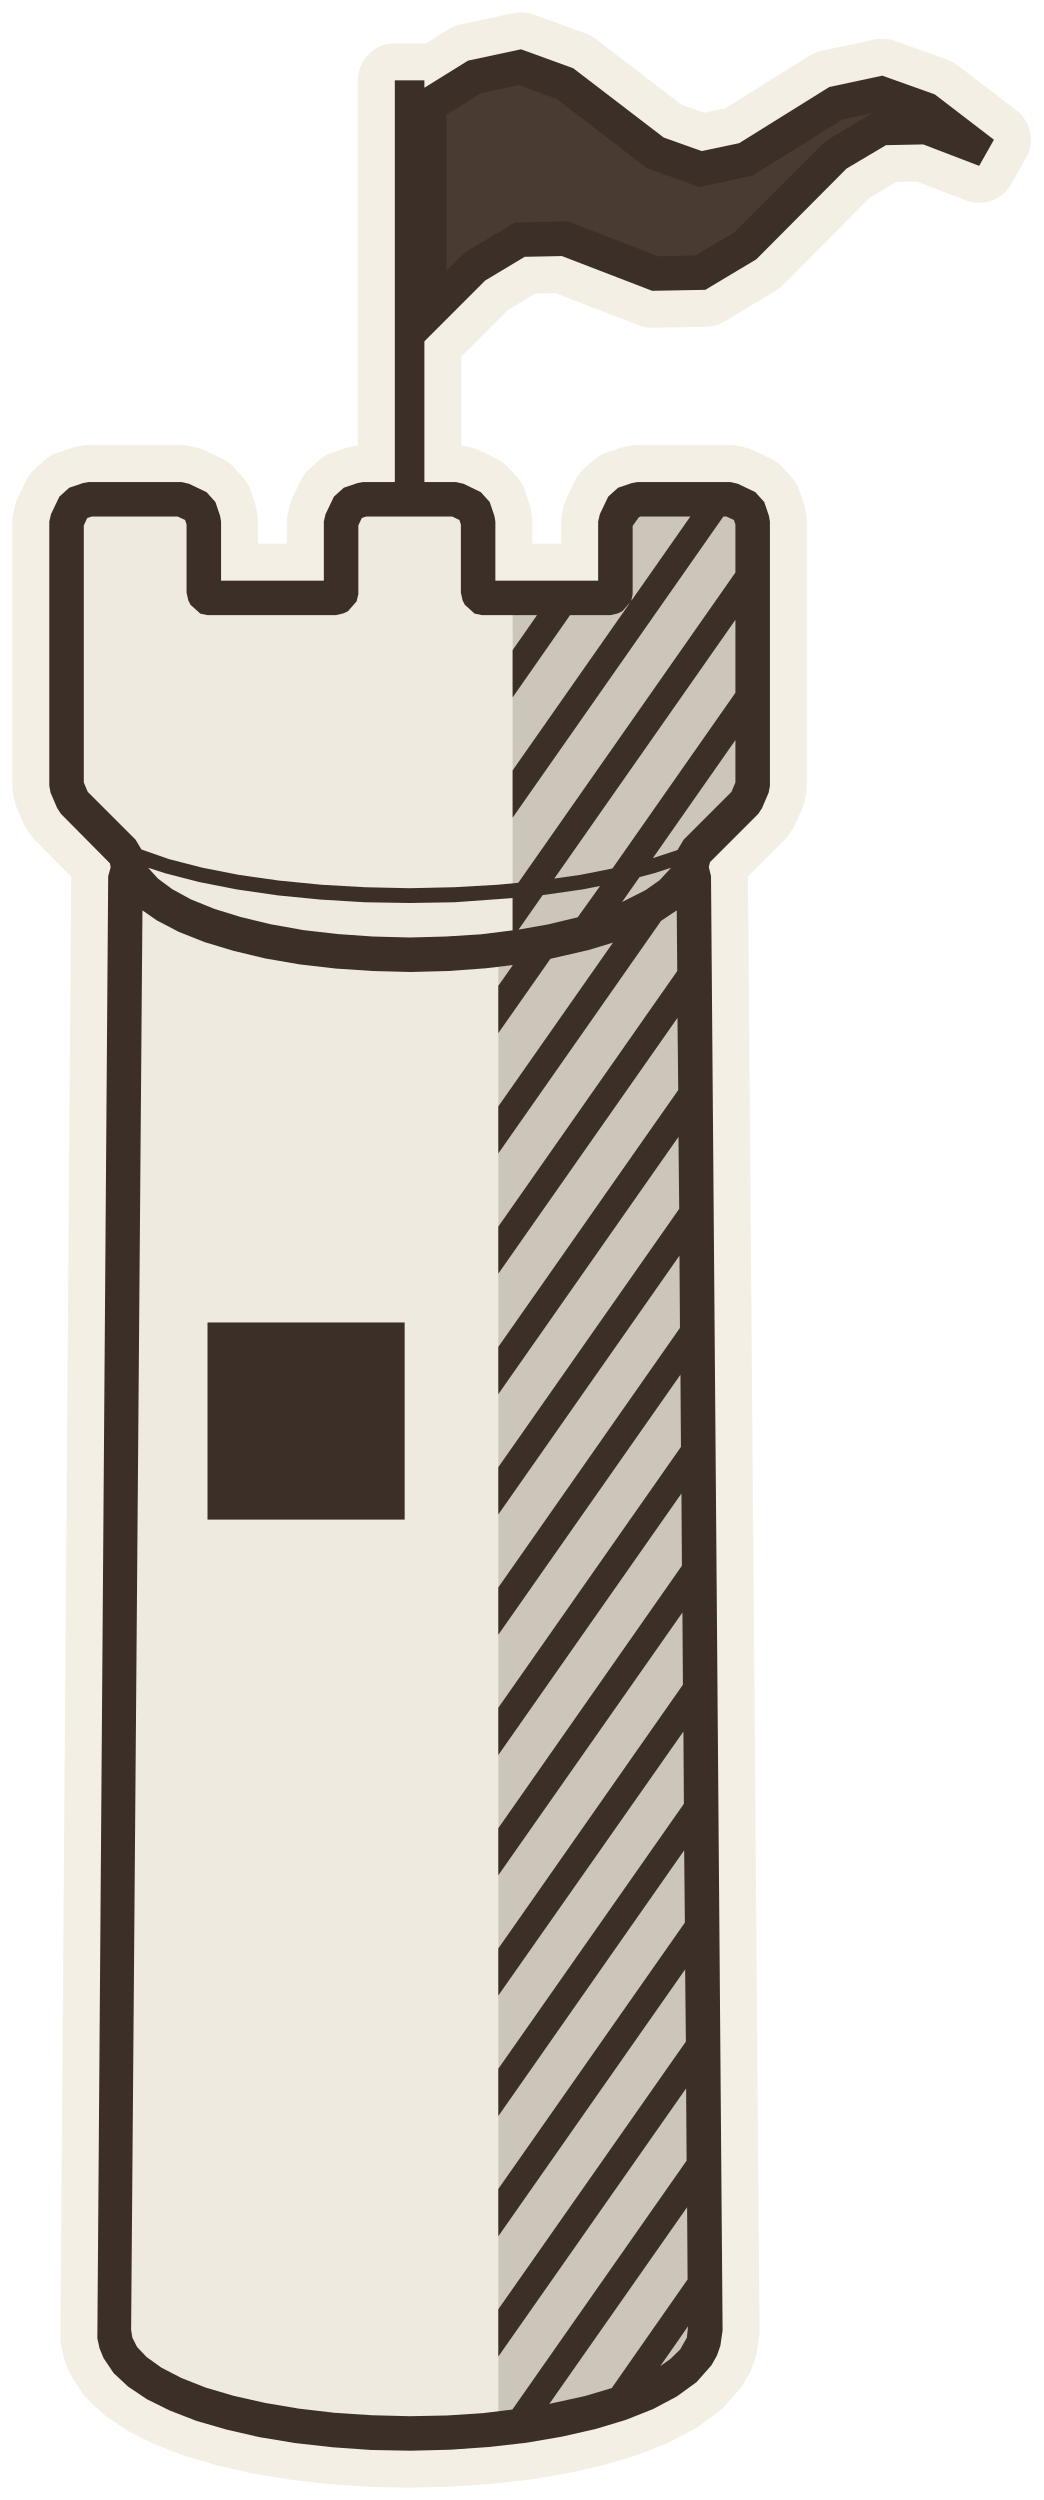
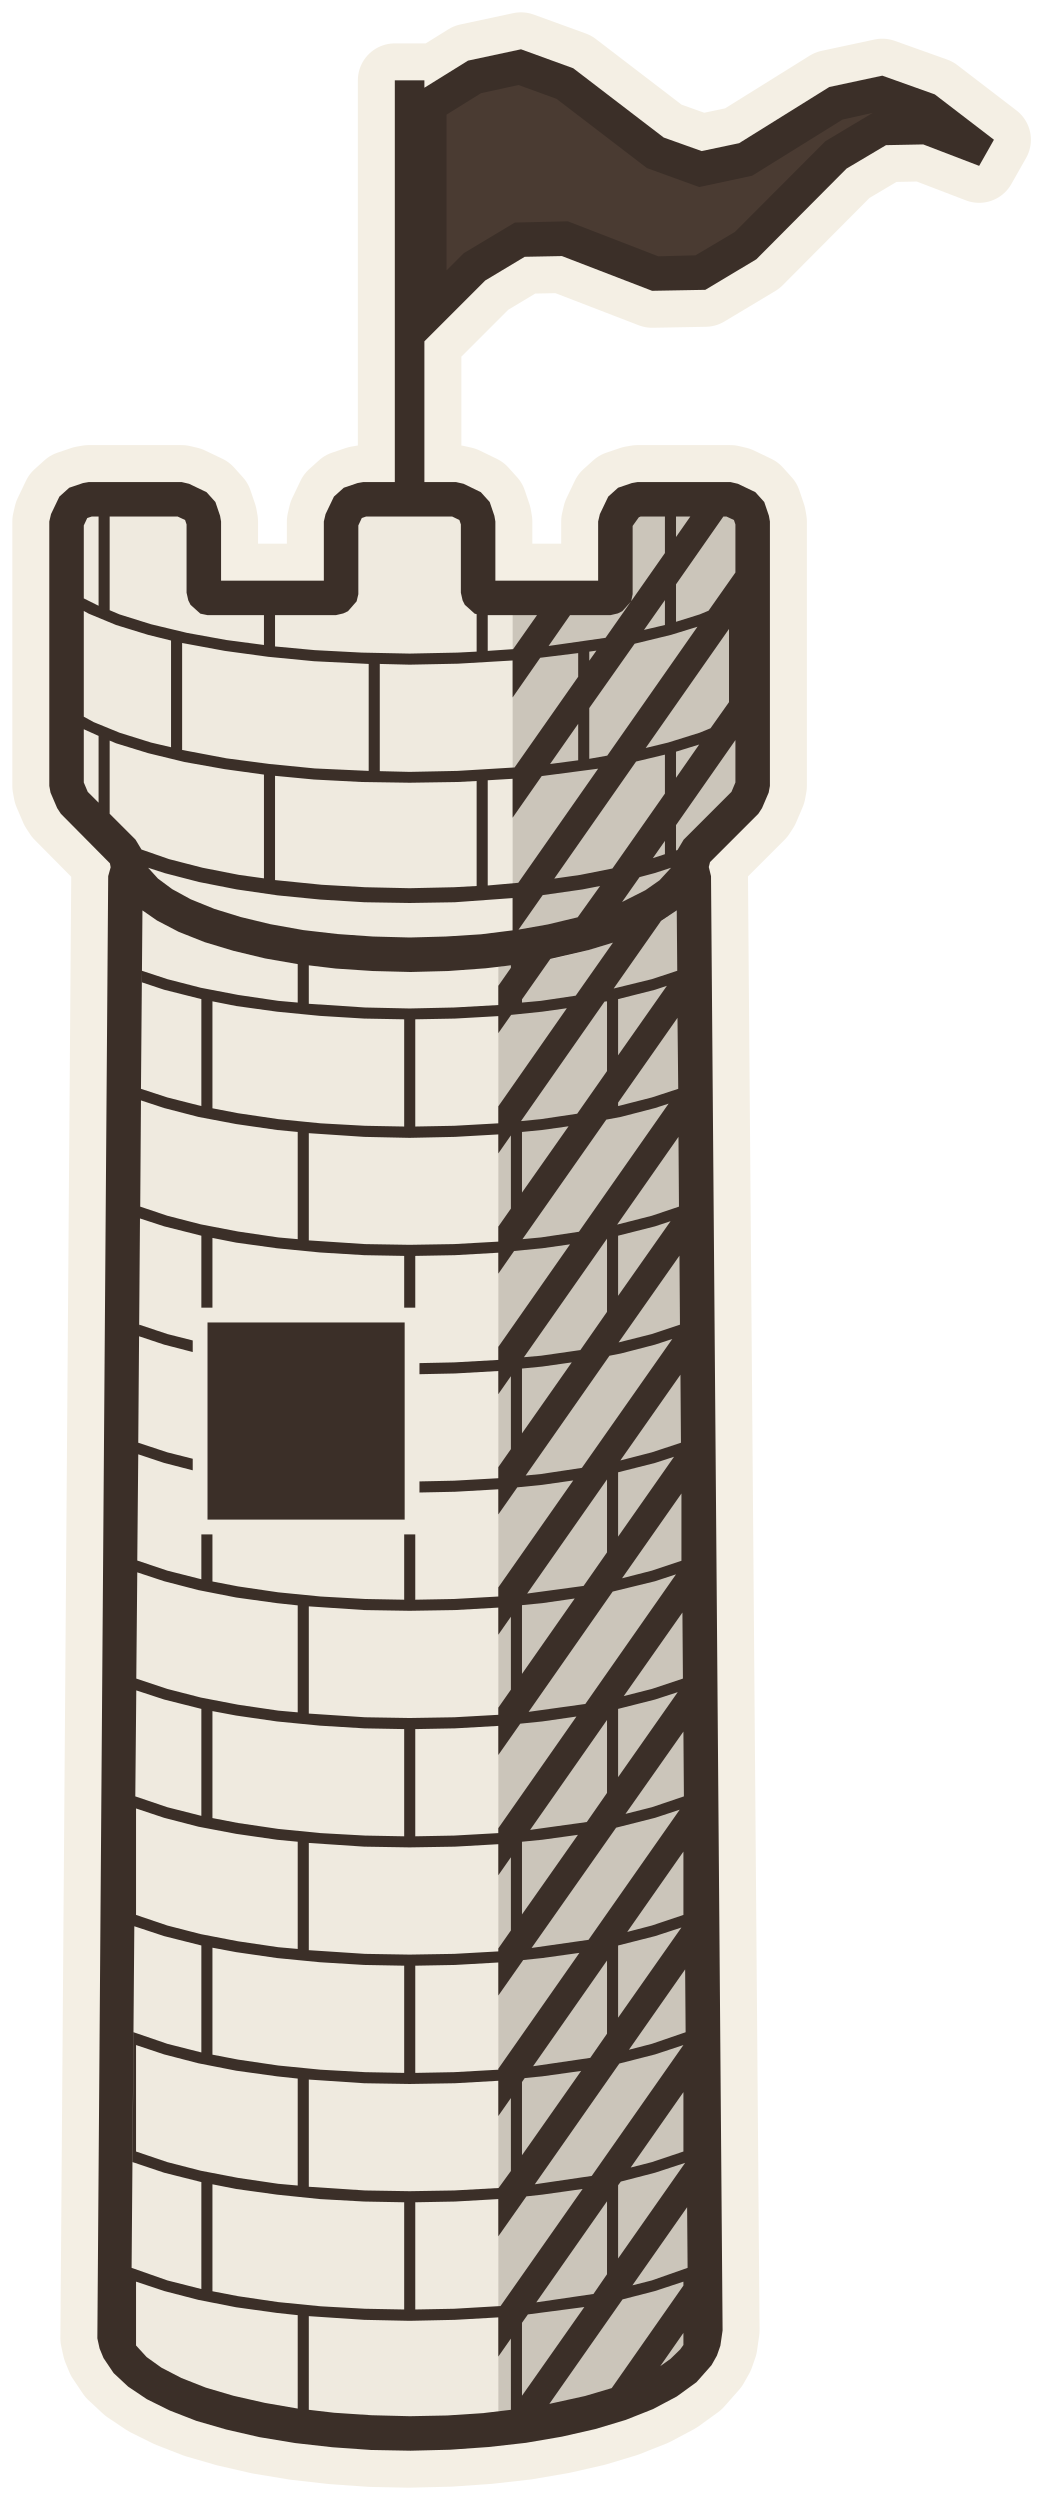
<svg xmlns="http://www.w3.org/2000/svg" viewBox="-16.62 -94.66 42.33 101.44" data-palette="wall:#EFEADF;roof:#D9776B;wood:#C9A97C;earth:#94744F;water:#8FB0B8;flag:#4A3B32;ink:#3B2F28;halo:#F4EFE4">
  <path data-role="sil" fill="#F4EFE4" stroke="#F4EFE4" stroke-width="3" stroke-linejoin="round" d="M-0.04 4.78L1.64 4.74L3.21 4.63L4.72 4.46L6.18 4.21L7.54 3.9L8.77 3.53L9.88 3.09L10.84 2.58L11.64 2L12.25 1.31L12.47 0.92L12.61 0.52L12.7 -0.1L12.23 -59.11L12.14 -59.48L12.19 -59.68L14.15 -61.64L14.3 -61.87L14.57 -62.5L14.62 -62.77L14.62 -73.5L14.58 -73.73L14.39 -74.29L14.03 -74.69L13.32 -75.03L13.02 -75.1L9.25 -75.1L9.02 -75.06L8.46 -74.87L8.06 -74.51L7.72 -73.8L7.65 -73.5L7.65 -71.1L3.48 -71.1L3.48 -73.5L3.44 -73.73L3.25 -74.29L2.89 -74.69L2.19 -75.03L1.88 -75.1L0.6 -75.1L0.6 -80.81L3.07 -83.28L4.67 -84.24L6.18 -84.27L9.84 -82.86L12 -82.9L14.07 -84.14L17.73 -87.82L19.33 -88.77L20.84 -88.8L23.11 -87.93L23.71 -88.99L21.31 -90.83L19.18 -91.59L17.03 -91.13L13.37 -88.85L11.85 -88.53L10.31 -89.08L6.64 -91.89L4.52 -92.66L2.37 -92.2L0.6 -91.1L0.6 -91.4L-0.6 -91.4L-0.6 -75.1L-1.88 -75.1L-2.11 -75.06L-2.67 -74.87L-3.07 -74.51L-3.41 -73.8L-3.48 -73.5L-3.48 -71.1L-7.65 -71.1L-7.65 -73.5L-7.69 -73.73L-7.88 -74.29L-8.24 -74.69L-8.95 -75.03L-9.25 -75.1L-13.02 -75.1L-13.25 -75.06L-13.81 -74.87L-14.21 -74.51L-14.55 -73.8L-14.62 -73.5L-14.62 -62.77L-14.57 -62.5L-14.3 -61.87L-14.15 -61.64L-12.16 -59.63L-12.13 -59.47L-12.23 -59.11L-12.67 0.22L-12.58 0.63L-12.42 1.02L-12.01 1.63L-11.42 2.18L-10.66 2.69L-9.73 3.15L-8.65 3.57L-7.44 3.92L-6.09 4.23L-4.64 4.47L-3.13 4.64L-1.57 4.75Z" />
  <path data-role="wall" fill="#EFEADF" d="M-0.02 -55.92L1.53 -55.96L3 -56.06L4.18 -56.2L4.18 -70.4L2.94 -70.4L2.87 -70.42L2.78 -70.61L2.78 -73.5L2.59 -74.06L1.88 -74.4L-1.88 -74.4L-2.44 -74.21L-2.78 -73.5L-2.78 -70.55L-2.81 -70.49L-2.99 -70.4L-8.2 -70.4L-8.26 -70.42L-8.35 -70.61L-8.35 -73.5L-8.55 -74.06L-9.25 -74.4L-13.02 -74.4L-13.58 -74.21L-13.92 -73.5L-13.92 -62.77L-13.66 -62.14L-11.62 -60.1L-11.49 -59.87L-11.45 -59.61L-11.35 -59.34L-11.05 -58.86L-10.57 -58.39L-9.92 -57.93L-9.1 -57.5L-8.1 -57.1L-6.99 -56.76L-5.74 -56.46L-4.39 -56.23L-2.95 -56.06L-1.49 -55.95ZM-0.02 4.08L1.59 4.04L3.6 3.88L3.6 -55.43L1.5 -55.26L-0.04 -55.22L-1.57 -55.26L-3.08 -55.37L-4.55 -55.55L-5.95 -55.79L-7.26 -56.11L-8.43 -56.48L-9.51 -56.92L-10.43 -57.42L-11.21 -58.01L-11.53 -58.36L-11.98 0.09L-11.93 0.38L-11.82 0.67L-11.51 1.14L-11.02 1.61L-10.34 2.07L-9.48 2.5L-8.45 2.9L-7.29 3.24L-5.98 3.54L-4.56 3.77L-3.09 3.94L-1.55 4.04Z" />
  <path data-role="wall-shade" fill="#cbc5ba" d="M4.18 -56.2L5.79 -56.47L7.05 -56.77L8.17 -57.13L9.19 -57.54L10.02 -57.99L10.7 -58.5L11.18 -59.05L11.35 -59.34L11.45 -59.61L11.49 -59.87L11.62 -60.1L13.66 -62.14L13.92 -62.77L13.92 -73.5L13.73 -74.06L13.02 -74.4L9.25 -74.4L8.69 -74.21L8.35 -73.5L8.35 -70.55L8.33 -70.49L8.15 -70.4L4.18 -70.4ZM3.6 3.88L4.61 3.77L6.03 3.53L7.34 3.23L8.52 2.87L9.56 2.46L10.44 2.01L11.14 1.5L11.51 1.14L11.82 0.67L11.93 0.38L12 -0.09L11.53 -58.36L10.98 -57.82L10.25 -57.31L9.37 -56.85L8.31 -56.43L7.15 -56.08L5.86 -55.77L4.47 -55.53L3.6 -55.43Z" />
  <path data-role="flag" fill="#4A3B32" d="M2.63 -83.84L4.47 -84.93L6.3 -84.97L9.97 -83.56L11.8 -83.6L13.63 -84.69L17.3 -88.37L19.13 -89.47L20.97 -89.51L22.8 -88.8L20.97 -90.21L19.13 -90.87L17.3 -90.47L13.63 -88.19L11.8 -87.8L9.97 -88.46L6.3 -91.27L4.47 -91.93L2.63 -91.54L0.8 -90.4L0.8 -82Z" />
-   <path data-role="ink" fill="#3B2F28" d="M3.07 -83.28L4.67 -84.24L6.18 -84.27L9.84 -82.86L12 -82.9L14.07 -84.14L17.73 -87.82L19.33 -88.77L20.84 -88.8L23.11 -87.93L23.71 -88.99L21.31 -90.83L19.18 -91.59L17.03 -91.13L13.37 -88.85L11.85 -88.53L10.31 -89.08L6.64 -91.89L4.52 -92.66L2.37 -92.2L0.6 -91.1L0.6 -80.81ZM-2.11 -75.06L-2.67 -74.87L-3.07 -74.51L-3.41 -73.8L-3.48 -73.5L-3.48 -71.1L-7.65 -71.1L-7.65 -73.5L-7.69 -73.73L-7.88 -74.29L-8.24 -74.69L-8.95 -75.03L-9.25 -75.1L-13.02 -75.1L-13.25 -75.06L-13.81 -74.87L-14.21 -74.51L-14.55 -73.8L-14.62 -73.5L-14.62 -62.77L-14.57 -62.5L-14.3 -61.87L-14.15 -61.64L-12.16 -59.63L-12.13 -59.47L-12.23 -59.11L-12.67 0.22L-12.58 0.63L-12.42 1.02L-12.01 1.63L-11.42 2.18L-10.66 2.69L-9.73 3.15L-8.65 3.57L-7.44 3.92L-6.09 4.23L-4.64 4.47L-3.13 4.64L-1.57 4.75L0.04 4.78L1.64 4.74L3.21 4.63L4.72 4.46L6.18 4.21L7.54 3.9L8.77 3.53L9.88 3.09L10.84 2.58L11.64 2L12.25 1.31L12.47 0.92L12.61 0.52L12.7 -0.1L12.23 -59.11L12.14 -59.48L12.19 -59.68L14.15 -61.64L14.3 -61.87L14.57 -62.5L14.62 -62.77L14.62 -73.5L14.58 -73.73L14.39 -74.29L14.03 -74.69L13.32 -75.03L13.02 -75.1L9.25 -75.1L9.02 -75.06L8.46 -74.87L8.06 -74.51L7.72 -73.8L7.65 -73.5L7.65 -71.1L3.48 -71.1L3.48 -73.5L3.44 -73.73L3.25 -74.29L2.89 -74.69L2.19 -75.03L1.88 -75.1L0.6 -75.1L0.6 -91.4L-0.6 -91.4L-0.6 -75.1L-1.88 -75.1ZM1.5 -90.01L2.9 -90.88L4.42 -91.21L5.96 -90.65L9.63 -87.84L11.75 -87.07L13.9 -87.53L17.57 -89.81L18.79 -90.08L16.87 -88.93L13.2 -85.25L11.6 -84.3L10.09 -84.26L6.42 -85.68L4.27 -85.63L2.2 -84.39L1.5 -83.69ZM-1.81 -58.66L-3.57 -58.76L-5.3 -58.93L-6.92 -59.16L-8.4 -59.45L-9.76 -59.8L-10.88 -60.19L-11.12 -60.59L-13.06 -62.53L-13.22 -62.91L-13.22 -73.34L-13.08 -73.64L-12.9 -73.7L-9.41 -73.7L-9.11 -73.56L-9.05 -73.38L-9.05 -70.61L-8.98 -70.3L-8.89 -70.12L-8.49 -69.76L-8.2 -69.7L-2.99 -69.7L-2.69 -69.77L-2.5 -69.86L-2.15 -70.26L-2.08 -70.55L-2.08 -73.34L-1.94 -73.64L-1.77 -73.7L1.73 -73.7L2.02 -73.56L2.08 -73.38L2.08 -70.61L2.15 -70.3L2.24 -70.12L2.64 -69.76L2.94 -69.7L5.17 -69.7L4.18 -68.28L4.18 -66.36L6.51 -69.7L8.15 -69.7L8.45 -69.77L8.63 -69.86L8.99 -70.26L9.05 -70.55L9.05 -73.32L9.3 -73.67L9.37 -73.7L11.39 -73.7L4.18 -63.4L4.18 -61.48L12.73 -73.7L12.86 -73.7L13.16 -73.56L13.22 -73.38L13.22 -71.43L4.41 -58.84L3.57 -58.76L1.81 -58.66L0 -58.62ZM13.22 -69.51L13.22 -66.55L8.23 -59.42L6.92 -59.16L5.87 -59.01ZM13.22 -64.63L13.22 -62.91L13.06 -62.53L11.12 -60.59L10.87 -60.17L9.87 -59.84ZM9.33 -59.07L9.93 -59.23L10.61 -59.45L10.14 -58.94L9.57 -58.54L8.62 -58.06ZM0.01 -56.62L-1.49 -56.66L-2.92 -56.76L-4.31 -56.92L-5.65 -57.16L-6.85 -57.45L-7.92 -57.78L-8.88 -58.17L-9.63 -58.58L-10.21 -59.01L-10.61 -59.45L-9.93 -59.23L-8.54 -58.87L-7.01 -58.57L-5.36 -58.33L-3.63 -58.16L-1.83 -58.05L0 -58.02L1.83 -58.05L4.18 -58.22L4.18 -56.91L2.9 -56.75L1.47 -56.66ZM5.4 -58.34L7.01 -58.57L7.73 -58.71L6.82 -57.44L5.61 -57.15L4.42 -56.94ZM0.01 3.38L-1.55 3.34L-3.06 3.24L-4.51 3.07L-5.87 2.84L-7.15 2.55L-8.27 2.22L-9.26 1.83L-10.07 1.41L-10.67 0.98L-11.06 0.57L-11.25 0.19L-11.3 -0.12L-10.84 -57.72L-10.25 -57.31L-9.37 -56.85L-8.31 -56.43L-7.15 -56.08L-5.86 -55.77L-4.47 -55.53L-3 -55.36L-1.5 -55.26L0.04 -55.22L1.57 -55.26L3.08 -55.37L4.19 -55.5L3.6 -54.66L3.6 -52.74L5.71 -55.75L7.26 -56.11L8.25 -56.41L3.6 -49.77L3.6 -47.86L10.2 -57.29L10.84 -57.72L10.86 -55.26L3.6 -44.89L3.6 -42.98L10.87 -53.36L10.9 -50.43L3.6 -40.01L3.6 -38.09L10.91 -48.53L10.94 -45.61L3.6 -35.13L3.6 -33.21L10.95 -43.71L10.97 -40.78L3.6 -30.25L3.6 -28.33L10.99 -38.88L11.01 -35.95L3.6 -25.37L3.6 -23.45L11.03 -34.06L11.05 -31.13L3.6 -20.48L3.6 -18.57L11.07 -29.23L11.09 -26.3L3.6 -15.6L3.6 -13.69L11.11 -24.4L11.13 -21.47L3.6 -10.72L3.6 -8.8L11.14 -19.58L11.17 -16.65L3.6 -5.84L3.6 -3.92L11.18 -14.75L11.21 -11.82L3.6 -0.96L3.6 0.96L11.22 -9.92L11.24 -6.99L4.17 3.11L3.02 3.25L1.53 3.35ZM-0.2 -41L-8.2 -41L-8.2 -33L-0.2 -33ZM5.67 2.88L11.26 -5.1L11.28 -2.17L8.2 2.24L7.12 2.56ZM10.17 1.35L11.3 -0.27L11.25 0.19L10.98 0.67L10.59 1.05Z" />
+   <path data-role="ink" fill="#3B2F28" d="M3.07 -83.28L4.67 -84.24L6.18 -84.27L9.84 -82.86L12 -82.9L14.07 -84.14L17.73 -87.82L19.33 -88.77L20.84 -88.8L23.11 -87.93L23.71 -88.99L21.31 -90.83L19.18 -91.59L17.03 -91.13L13.37 -88.85L11.85 -88.53L10.31 -89.08L6.64 -91.89L4.52 -92.66L2.37 -92.2L0.6 -91.1L0.6 -80.81ZM-2.11 -75.06L-2.67 -74.87L-3.07 -74.51L-3.41 -73.8L-3.48 -73.5L-3.48 -71.1L-7.65 -71.1L-7.65 -73.5L-7.69 -73.73L-7.88 -74.29L-8.24 -74.69L-8.95 -75.03L-9.25 -75.1L-13.02 -75.1L-13.25 -75.06L-13.81 -74.87L-14.21 -74.51L-14.55 -73.8L-14.62 -73.5L-14.62 -62.77L-14.57 -62.5L-14.3 -61.87L-14.15 -61.64L-12.16 -59.63L-12.13 -59.47L-12.23 -59.11L-12.67 0.22L-12.58 0.63L-12.42 1.02L-12.01 1.63L-11.42 2.18L-10.66 2.69L-9.73 3.15L-8.65 3.57L-7.44 3.92L-6.09 4.23L-4.64 4.47L-3.13 4.64L-1.57 4.75L0.04 4.78L1.64 4.74L3.21 4.63L4.72 4.46L6.18 4.21L7.54 3.9L8.77 3.53L9.88 3.09L10.84 2.58L11.64 2L12.25 1.31L12.47 0.92L12.61 0.52L12.7 -0.1L12.23 -59.11L12.14 -59.48L12.19 -59.68L14.15 -61.64L14.3 -61.87L14.57 -62.5L14.62 -62.77L14.62 -73.5L14.58 -73.73L14.39 -74.29L14.03 -74.69L13.32 -75.03L13.02 -75.1L9.25 -75.1L9.02 -75.06L8.46 -74.87L8.06 -74.51L7.72 -73.8L7.65 -73.5L7.65 -71.1L3.48 -71.1L3.48 -73.5L3.44 -73.73L3.25 -74.29L2.89 -74.69L2.19 -75.03L1.88 -75.1L0.6 -75.1L0.6 -91.4L-0.6 -91.4L-0.6 -75.1L-1.88 -75.1ZM1.5 -90.01L2.9 -90.88L4.42 -91.21L5.96 -90.65L9.63 -87.84L11.75 -87.07L13.9 -87.53L17.57 -89.81L18.79 -90.08L16.87 -88.93L13.2 -85.25L11.6 -84.3L10.09 -84.26L6.42 -85.68L4.27 -85.63L2.2 -84.39L1.5 -83.69ZM-7.43 -68.69L-9.03 -68.98L-10.49 -69.33L-11.77 -69.73L-12.17 -69.9L-12.17 -73.7L-9.41 -73.7L-9.11 -73.56L-9.05 -73.38L-9.05 -70.61L-8.98 -70.3L-8.89 -70.12L-8.49 -69.76L-8.2 -69.7L-5.91 -69.7L-5.91 -68.49ZM10.81 -73.7L11.39 -73.7L10.81 -72.87ZM-12.62 -70.08L-13.22 -70.38L-13.22 -73.34L-13.08 -73.64L-12.9 -73.7L-12.62 -73.7ZM-1.94 -68.18L-3.85 -68.28L-5.46 -68.43L-5.46 -69.7L-2.99 -69.7L-2.69 -69.77L-2.5 -69.86L-2.15 -70.26L-2.08 -70.55L-2.08 -73.34L-1.94 -73.64L-1.77 -73.7L1.73 -73.7L2.02 -73.56L2.08 -73.38L2.08 -70.61L2.15 -70.3L2.24 -70.12L2.64 -69.76L2.72 -69.74L2.72 -68.22L1.94 -68.18L0 -68.14ZM10.81 -70.95L12.73 -73.7L12.86 -73.7L13.16 -73.56L13.22 -73.38L13.22 -71.43L12.13 -69.88L11.77 -69.73L10.81 -69.43ZM6.51 -69.7L8.15 -69.7L8.45 -69.77L8.63 -69.86L8.99 -70.26L9.05 -70.55L9.05 -73.32L9.3 -73.67L9.37 -73.7L10.36 -73.7L10.36 -72.22L7.95 -68.78L5.64 -68.45ZM10.36 -70.31L10.36 -69.3L9.51 -69.1ZM-10.49 -64.53L-11.77 -64.93L-12.82 -65.36L-13.22 -65.58L-13.22 -69.87L-13.02 -69.76L-11.91 -69.3L-10.61 -68.9L-9.68 -68.67L-9.68 -64.34ZM3.17 -69.7L5.17 -69.7L4.2 -68.32L3.17 -68.25ZM7.29 -65.93L9.13 -68.54L10.61 -68.9L11.68 -69.23L8.02 -64L7.29 -63.87ZM12.96 -69.14L12.96 -66.17L12.21 -65.11L11.77 -64.93L10.49 -64.53L9.58 -64.31ZM-1.66 -63.38L-3.85 -63.48L-5.68 -63.66L-7.43 -63.89L-9.23 -64.23L-9.23 -68.57L-7.5 -68.25L-5.74 -68.01L-3.88 -67.83L-1.66 -67.72ZM7.29 -68.22L7.58 -68.26L7.29 -67.85ZM-1.21 -63.37L-1.21 -67.72L0 -67.69L1.96 -67.73L4.18 -67.86L4.18 -66.36L5.3 -67.97L6.84 -68.16L6.84 -67.2L4.26 -63.52L1.94 -63.38L0 -63.34ZM6.84 -65.29L6.84 -63.81L5.7 -63.66ZM-6.92 -59.16L-8.4 -59.45L-9.76 -59.8L-10.88 -60.19L-11.12 -60.59L-13.06 -62.53L-13.22 -62.91L-13.22 -65.07L-12.62 -64.8L-12.62 -62.09L-12.17 -61.64L-12.17 -64.61L-11.91 -64.5L-10.61 -64.1L-9.13 -63.74L-7.5 -63.45L-5.91 -63.23L-5.91 -59.02ZM10.81 -61.18L13.22 -64.63L13.22 -62.91L13.06 -62.53L11.12 -60.59L10.87 -60.17L10.81 -60.15ZM10.81 -64.16L11.75 -64.45L10.81 -63.1ZM9.19 -63.76L10.36 -64.04L10.36 -62.46L8.23 -59.42L6.92 -59.16L5.87 -59.01ZM3.17 -63L4.18 -63.06L4.18 -61.48L5.36 -63.17L7.65 -63.47L4.41 -58.84L3.17 -58.73ZM-1.81 -58.66L-3.57 -58.76L-5.46 -58.95L-5.46 -63.18L-3.88 -63.03L-1.96 -62.93L0 -62.9L1.96 -62.93L2.72 -62.97L2.72 -58.71L1.81 -58.66L0 -58.62ZM10.36 -60.54L10.36 -60L9.87 -59.84ZM9.33 -59.07L9.93 -59.23L10.61 -59.45L10.14 -58.94L9.57 -58.54L8.62 -58.06ZM0.01 -56.62L-1.49 -56.66L-2.92 -56.76L-4.31 -56.92L-5.65 -57.16L-6.85 -57.45L-7.92 -57.78L-8.88 -58.17L-9.63 -58.58L-10.21 -59.01L-10.61 -59.45L-9.93 -59.23L-8.54 -58.87L-7.01 -58.57L-5.36 -58.33L-3.63 -58.16L-1.83 -58.05L0 -58.02L1.83 -58.05L4.18 -58.22L4.18 -56.91L2.9 -56.75L1.47 -56.66ZM5.4 -58.34L7.01 -58.57L7.73 -58.71L6.82 -57.44L5.61 -57.15L4.42 -56.94ZM-8.45 -49.78L-9.83 -50.13L-10.9 -50.48L-10.84 -57.72L-10.25 -57.31L-9.37 -56.85L-8.31 -56.43L-7.15 -56.08L-5.86 -55.77L-4.54 -55.54L-4.54 -53.98L-5.33 -54.05L-6.96 -54.29L-8.47 -54.58L-9.83 -54.93L-10.86 -55.27L-10.86 -54.8L-9.96 -54.5L-8.45 -54.12ZM10.2 -57.29L10.84 -57.72L10.86 -55.27L9.83 -54.93L8.28 -54.55ZM4.56 -54.11L5.71 -55.75L7.26 -56.11L8.25 -56.41L6.74 -54.26L5.33 -54.05L4.56 -53.98ZM-1.81 -53.78L-4.09 -53.93L-4.09 -55.49L-3 -55.36L-1.5 -55.26L0.04 -55.22L1.57 -55.26L3.08 -55.37L4.11 -55.49L4.11 -55.39L3.6 -54.66L3.6 -53.88L1.81 -53.78L0 -53.74ZM8.46 -54.12L9.96 -54.5L10.44 -54.66L8.46 -51.84ZM7.91 -54.02L8.01 -54.03L8.01 -51.2L6.8 -49.47L5.33 -49.25L4.52 -49.17ZM-1.81 -48.98L-3.61 -49.08L-5.33 -49.25L-6.96 -49.49L-8 -49.69L-8 -54.03L-7.04 -53.84L-5.38 -53.61L-3.64 -53.44L-1.84 -53.33L-0.22 -53.3L-0.22 -48.95ZM0.23 -53.3L1.84 -53.33L3.6 -53.43L3.6 -52.74L4.12 -53.48L5.38 -53.61L6.38 -53.75L3.6 -49.77L3.6 -49.08L1.81 -48.98L0.23 -48.95ZM8.46 -49.92L10.87 -53.36L10.9 -50.48L9.83 -50.13L8.46 -49.78ZM-5.33 -44.45L-6.96 -44.69L-8.47 -44.98L-9.83 -45.33L-10.93 -45.7L-10.9 -50.01L-9.96 -49.7L-8.57 -49.34L-7.04 -49.05L-5.38 -48.81L-4.54 -48.73L-4.54 -44.38ZM7.98 -49.23L8.57 -49.34L9.96 -49.7L10.51 -49.88L6.87 -44.68L5.33 -44.45L4.58 -44.38ZM4.56 -48.73L5.38 -48.81L6.45 -48.96L4.56 -46.27ZM-1.81 -44.18L-4.09 -44.33L-4.09 -48.68L-1.84 -48.53L0 -48.49L1.84 -48.53L3.6 -48.63L3.6 -47.86L4.11 -48.59L4.11 -45.62L3.6 -44.89L3.6 -44.28L1.81 -44.18L0 -44.15ZM10.91 -48.53L10.93 -45.7L9.83 -45.33L8.42 -44.97ZM-1.81 -29.78L-3.61 -29.88L-5.33 -30.05L-6.96 -30.29L-8 -30.49L-8 -32.4L-8.45 -32.4L-8.45 -30.58L-9.83 -30.93L-11.05 -31.34L-11.01 -35.65L-9.96 -35.3L-8.8 -35L-8.8 -35.47L-9.83 -35.73L-11.01 -36.12L-10.94 -45.22L-9.96 -44.9L-8.45 -44.52L-8.45 -41.6L-8 -41.6L-8 -44.43L-7.04 -44.24L-5.38 -44.01L-3.64 -43.84L-1.84 -43.73L-0.22 -43.7L-0.22 -41.6L0.23 -41.6L0.23 -43.7L1.84 -43.73L3.6 -43.83L3.6 -42.98L4.24 -43.9L5.38 -44.01L6.51 -44.17L3.6 -40.01L3.6 -39.48L1.81 -39.38L0.4 -39.35L0.4 -38.9L1.84 -38.93L3.6 -39.03L3.6 -38.09L4.11 -38.82L4.11 -35.86L3.6 -35.13L3.6 -34.68L1.81 -34.58L0.4 -34.55L0.4 -34.1L1.84 -34.13L3.6 -34.23L3.6 -33.21L4.37 -34.31L5.38 -34.41L6.64 -34.59L3.6 -30.25L3.6 -29.88L1.81 -29.78L0.23 -29.75L0.23 -32.4L-0.22 -32.4L-0.22 -29.75ZM10.95 -43.71L10.97 -40.91L9.83 -40.53L8.48 -40.19ZM8.46 -44.52L9.96 -44.9L10.59 -45.11L8.46 -42.08ZM8.01 -44.4L8.01 -41.43L6.93 -39.88L5.33 -39.65L4.64 -39.59ZM-0.2 -41L-8.2 -41L-8.2 -33L-0.2 -33ZM-8.8 -40.27L-9.83 -40.53L-10.97 -40.91L-10.98 -40.44L-9.96 -40.1L-8.8 -39.8ZM8.11 -39.65L8.57 -39.74L9.96 -40.1L10.66 -40.33L6.99 -35.1L5.33 -34.85L4.71 -34.79ZM4.56 -39.13L5.38 -39.21L6.58 -39.38L4.56 -36.5ZM10.99 -38.88L11.01 -36.12L9.83 -35.73L8.55 -35.4ZM11.03 -34.06L11.03 -31.33L9.83 -30.93L8.62 -30.62ZM8.46 -34.92L9.96 -35.3L10.73 -35.55L8.46 -32.31ZM8.01 -34.63L8.01 -31.67L7.06 -30.31L4.77 -30ZM-5.33 -25.25L-6.96 -25.49L-8.47 -25.78L-9.83 -26.13L-11.09 -26.55L-11.05 -30.86L-9.96 -30.5L-8.57 -30.14L-7.04 -29.84L-5.38 -29.61L-4.54 -29.52L-4.54 -25.18ZM8.24 -30.08L9.96 -30.5L10.81 -30.78L7.13 -25.52L4.83 -25.2ZM4.56 -29.53L5.38 -29.61L6.7 -29.8L4.56 -26.74ZM-1.81 -24.98L-4.09 -25.13L-4.09 -29.48L-1.84 -29.33L0 -29.3L1.84 -29.33L3.6 -29.43L3.6 -28.33L4.11 -29.06L4.11 -26.1L3.6 -25.37L3.6 -25.08L1.81 -24.98L0 -24.95ZM11.07 -29.23L11.09 -26.55L9.83 -26.13L8.69 -25.84ZM-8.45 -20.98L-9.83 -21.33L-11.13 -21.77L-11.09 -26.07L-9.96 -25.7L-8.45 -25.32ZM8.46 -25.32L9.96 -25.7L10.88 -26L8.46 -22.55ZM-1.81 -20.18L-3.61 -20.28L-5.33 -20.45L-6.96 -20.69L-8 -20.89L-8 -25.23L-7.04 -25.05L-5.38 -24.81L-3.64 -24.64L-1.84 -24.53L-0.22 -24.5L-0.22 -20.15ZM0.23 -24.5L1.84 -24.53L3.6 -24.63L3.6 -23.45L4.49 -24.72L5.38 -24.81L6.77 -25.01L3.6 -20.48L3.6 -20.28L1.81 -20.18L0.23 -20.15ZM8.01 -24.87L8.01 -21.91L7.19 -20.73L4.89 -20.41ZM11.11 -24.4L11.13 -21.77L9.83 -21.33L8.76 -21.06ZM-5.33 -15.65L-6.96 -15.89L-8.47 -16.18L-9.83 -16.53L-11.1 -16.96L-11.1 -21.28L-9.96 -20.9L-8.57 -20.54L-7.04 -20.25L-5.38 -20.01L-4.54 -19.93L-4.54 -15.58ZM8.38 -20.5L9.96 -20.9L10.96 -21.23L7.26 -15.95L4.95 -15.62ZM4.56 -19.93L5.38 -20.01L6.83 -20.21L4.56 -16.98ZM-1.81 -15.38L-4.09 -15.53L-4.09 -19.88L-1.84 -19.73L0 -19.7L1.84 -19.73L3.6 -19.83L3.6 -18.57L4.11 -19.3L4.11 -16.33L3.6 -15.6L3.6 -15.48L1.81 -15.38L0 -15.35ZM11.11 -19.53L11.11 -16.96L9.83 -16.53L8.83 -16.27ZM-8.45 -1.78L-9.83 -2.13L-11.28 -2.64L-11.17 -16.5L-9.96 -16.1L-8.45 -15.72L-8.45 -11.38L-9.83 -11.73L-11.2 -12.2L-11.24 -6.93L-9.96 -6.5L-8.45 -6.12ZM8.46 -15.72L9.96 -16.1L11.03 -16.45L8.46 -12.79ZM-1.81 -10.58L-3.61 -10.68L-5.33 -10.85L-6.96 -11.09L-8 -11.29L-8 -15.63L-7.04 -15.45L-5.38 -15.21L-3.64 -15.04L-1.84 -14.93L-0.22 -14.9L-0.22 -10.55ZM0.23 -14.9L1.84 -14.93L3.6 -15.03L3.6 -13.69L4.61 -15.13L5.38 -15.21L6.89 -15.42L3.6 -10.72L3.6 -10.68L1.81 -10.58L0.23 -10.55ZM8.01 -15.11L8.01 -12.14L7.33 -11.16L5.01 -10.82ZM11.18 -14.75L11.2 -12.2L9.83 -11.73L8.9 -11.49ZM8.51 -10.93L9.96 -11.3L11.11 -11.68L7.39 -6.37L5.08 -6.03ZM-5.33 -6.05L-6.96 -6.29L-8.47 -6.58L-9.83 -6.93L-11.1 -7.36L-11.1 -11.68L-9.96 -11.3L-8.57 -10.94L-7.04 -10.64L-5.38 -10.41L-4.54 -10.32L-4.54 -5.98ZM4.56 -10.18L4.67 -10.34L5.38 -10.41L6.96 -10.63L4.56 -7.21ZM-1.81 -5.78L-4.09 -5.93L-4.09 -10.28L-1.84 -10.13L0 -10.1L1.84 -10.13L3.6 -10.23L3.6 -8.8L4.11 -9.53L4.11 -6.57L3.61 -5.88L1.81 -5.78L0 -5.75ZM11.11 -9.77L11.11 -7.36L9.83 -6.93L8.97 -6.71ZM8.46 -5.99L8.57 -6.14L9.96 -6.5L11.18 -6.9L8.46 -3.02ZM-1.81 -0.98L-3.61 -1.08L-5.33 -1.25L-6.96 -1.49L-8 -1.69L-8 -6.03L-7.04 -5.84L-5.38 -5.61L-3.64 -5.43L-1.84 -5.33L-0.22 -5.3L-0.22 -0.95ZM0.23 -5.3L1.84 -5.33L3.6 -5.43L3.6 -3.92L4.74 -5.54L5.38 -5.61L7.02 -5.84L3.69 -1.09L1.81 -0.98L0.23 -0.95ZM8.01 -5.34L8.01 -2.38L7.46 -1.58L5.14 -1.24ZM11.26 -5.1L11.28 -2.64L9.83 -2.13L9.04 -1.93ZM5.67 2.88L8.64 -1.36L9.96 -1.7L11.11 -2.08L11.11 -1.92L8.2 2.24L7.12 2.56ZM-4.54 3.07L-5.87 2.84L-7.15 2.55L-8.27 2.22L-9.26 1.83L-10.07 1.41L-10.67 0.98L-11.1 0.51L-11.1 -2.08L-9.96 -1.7L-8.57 -1.34L-7.04 -1.04L-5.38 -0.81L-4.54 -0.72ZM4.56 -0.41L4.8 -0.75L7.09 -1.05L4.56 2.55ZM0.01 3.38L-1.55 3.34L-3.06 3.24L-4.09 3.12L-4.09 -0.68L-1.84 -0.53L0 -0.49L1.84 -0.53L3.6 -0.63L3.6 0.96L4.11 0.23L4.11 3.12L3.02 3.25L1.53 3.35ZM10.17 1.35L11.11 0L11.11 0.49L10.98 0.67L10.59 1.05Z" />
</svg>
